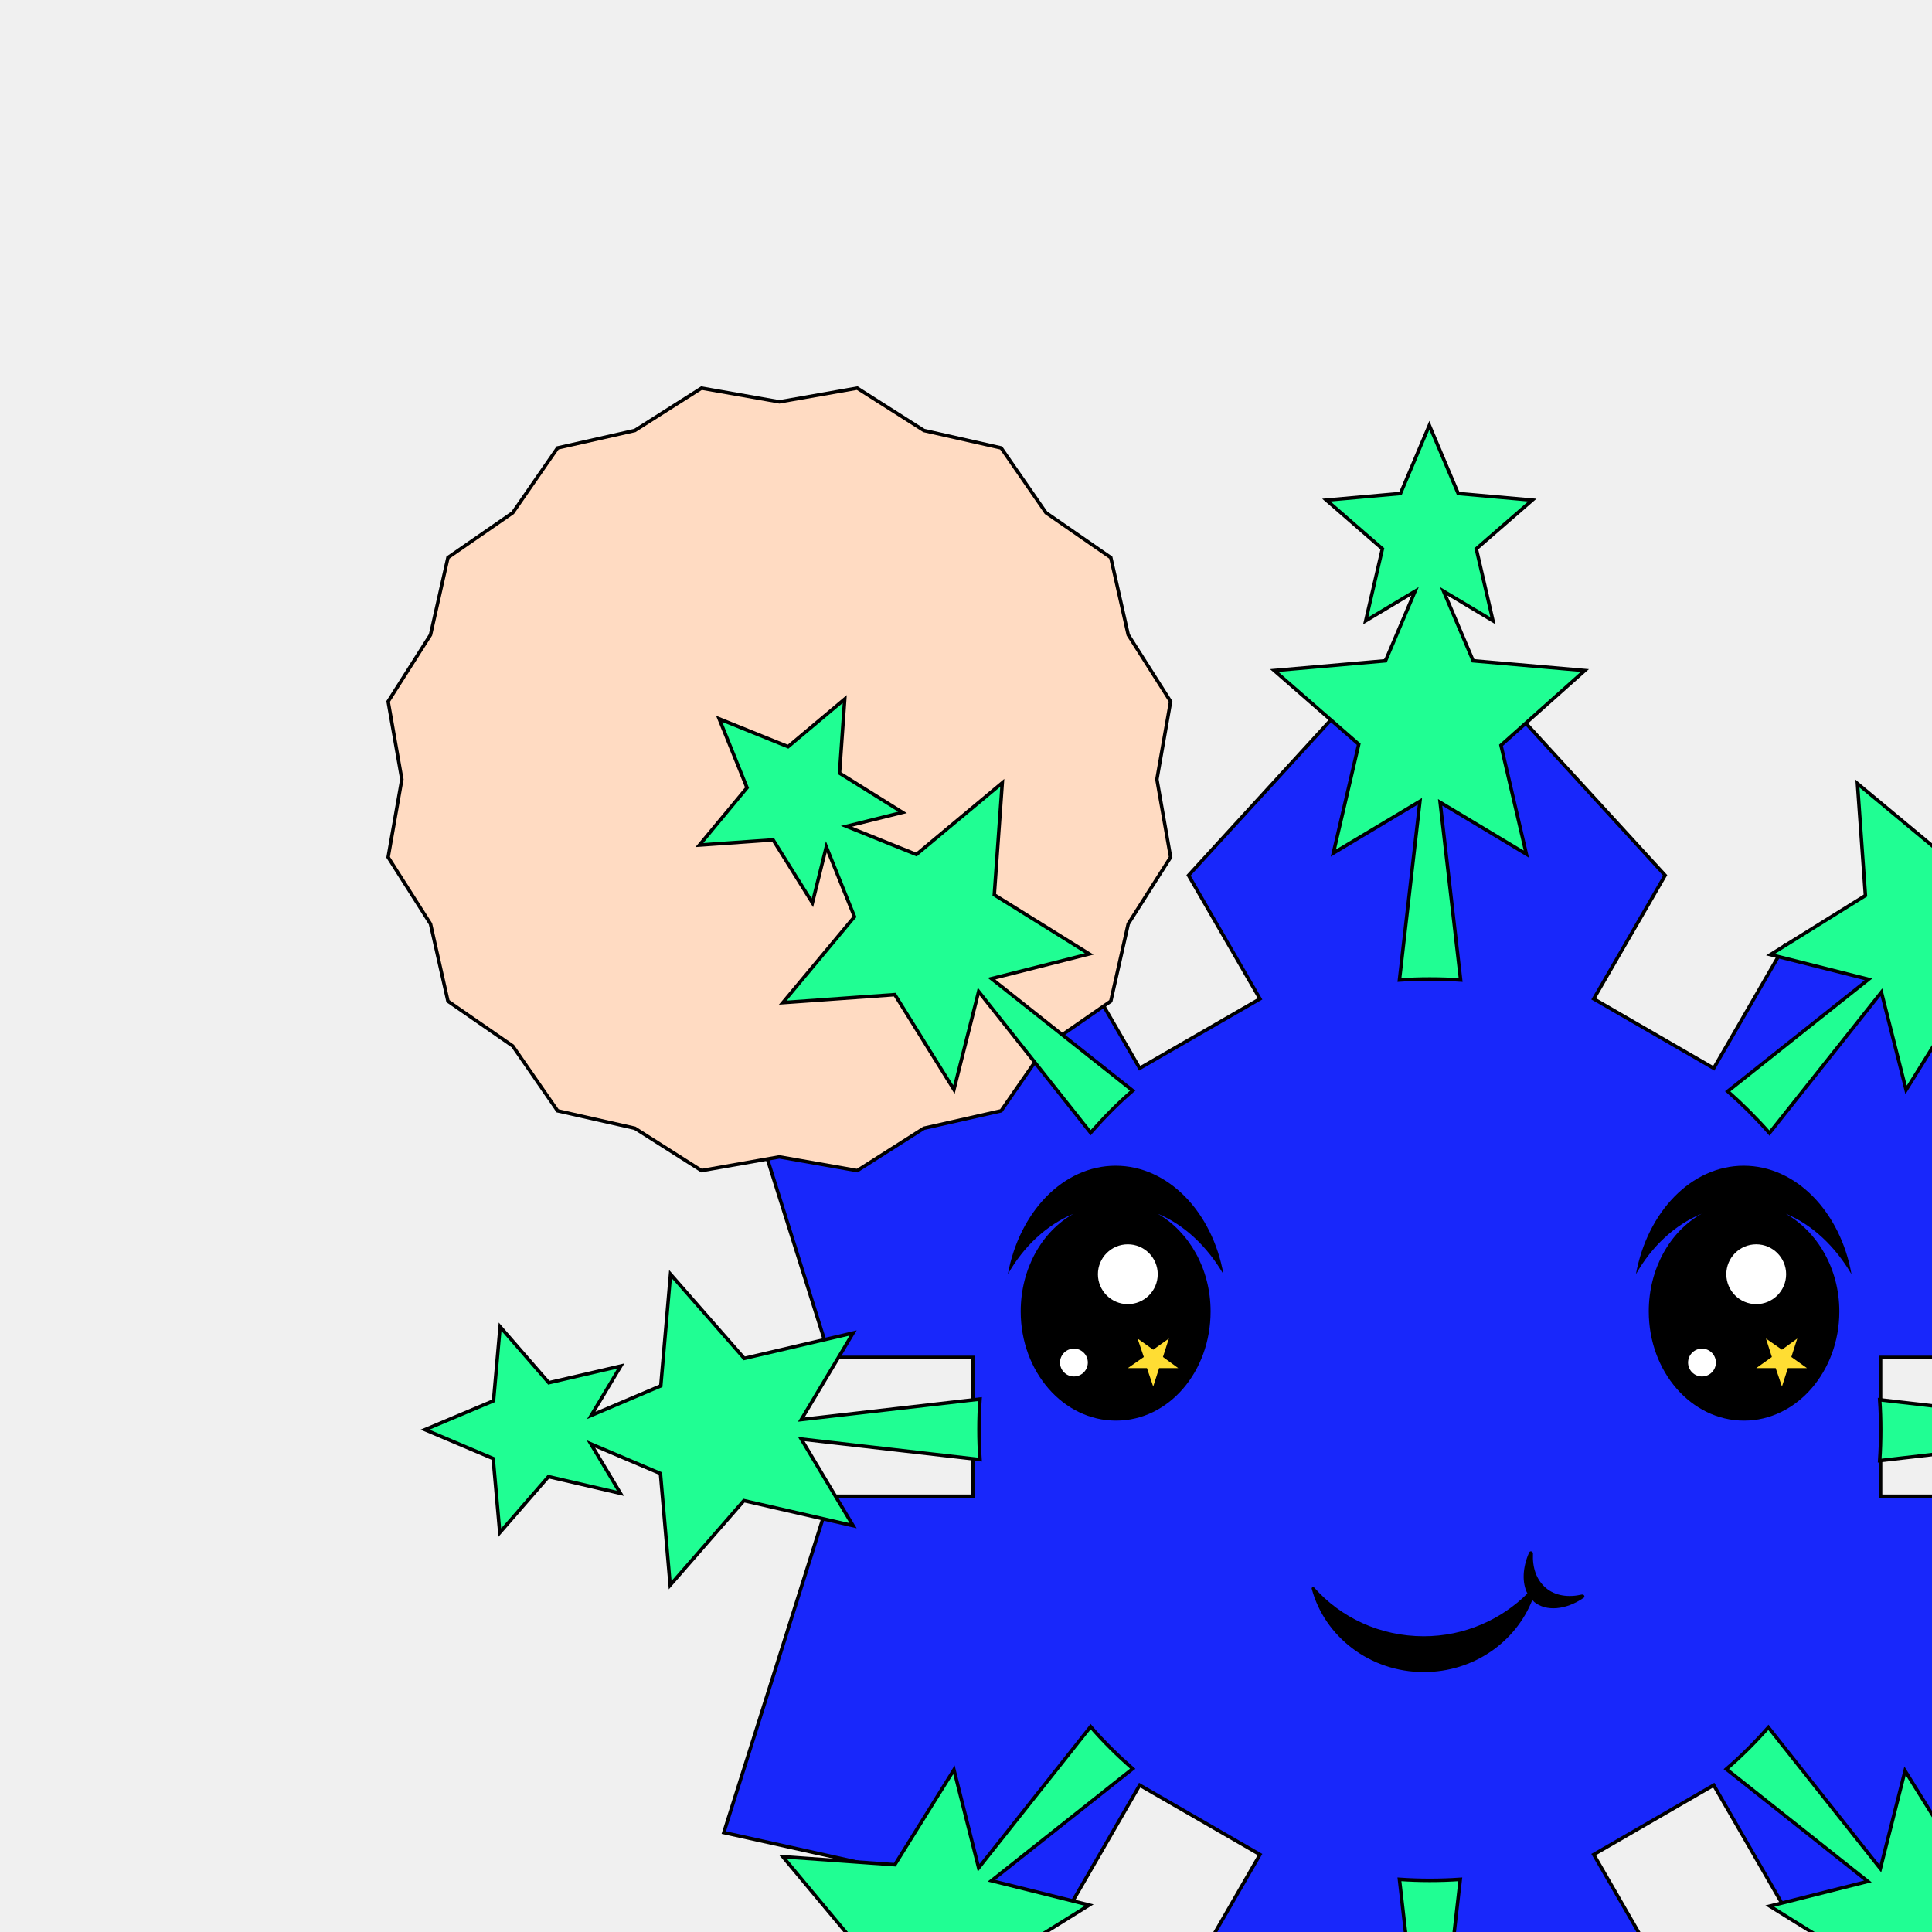
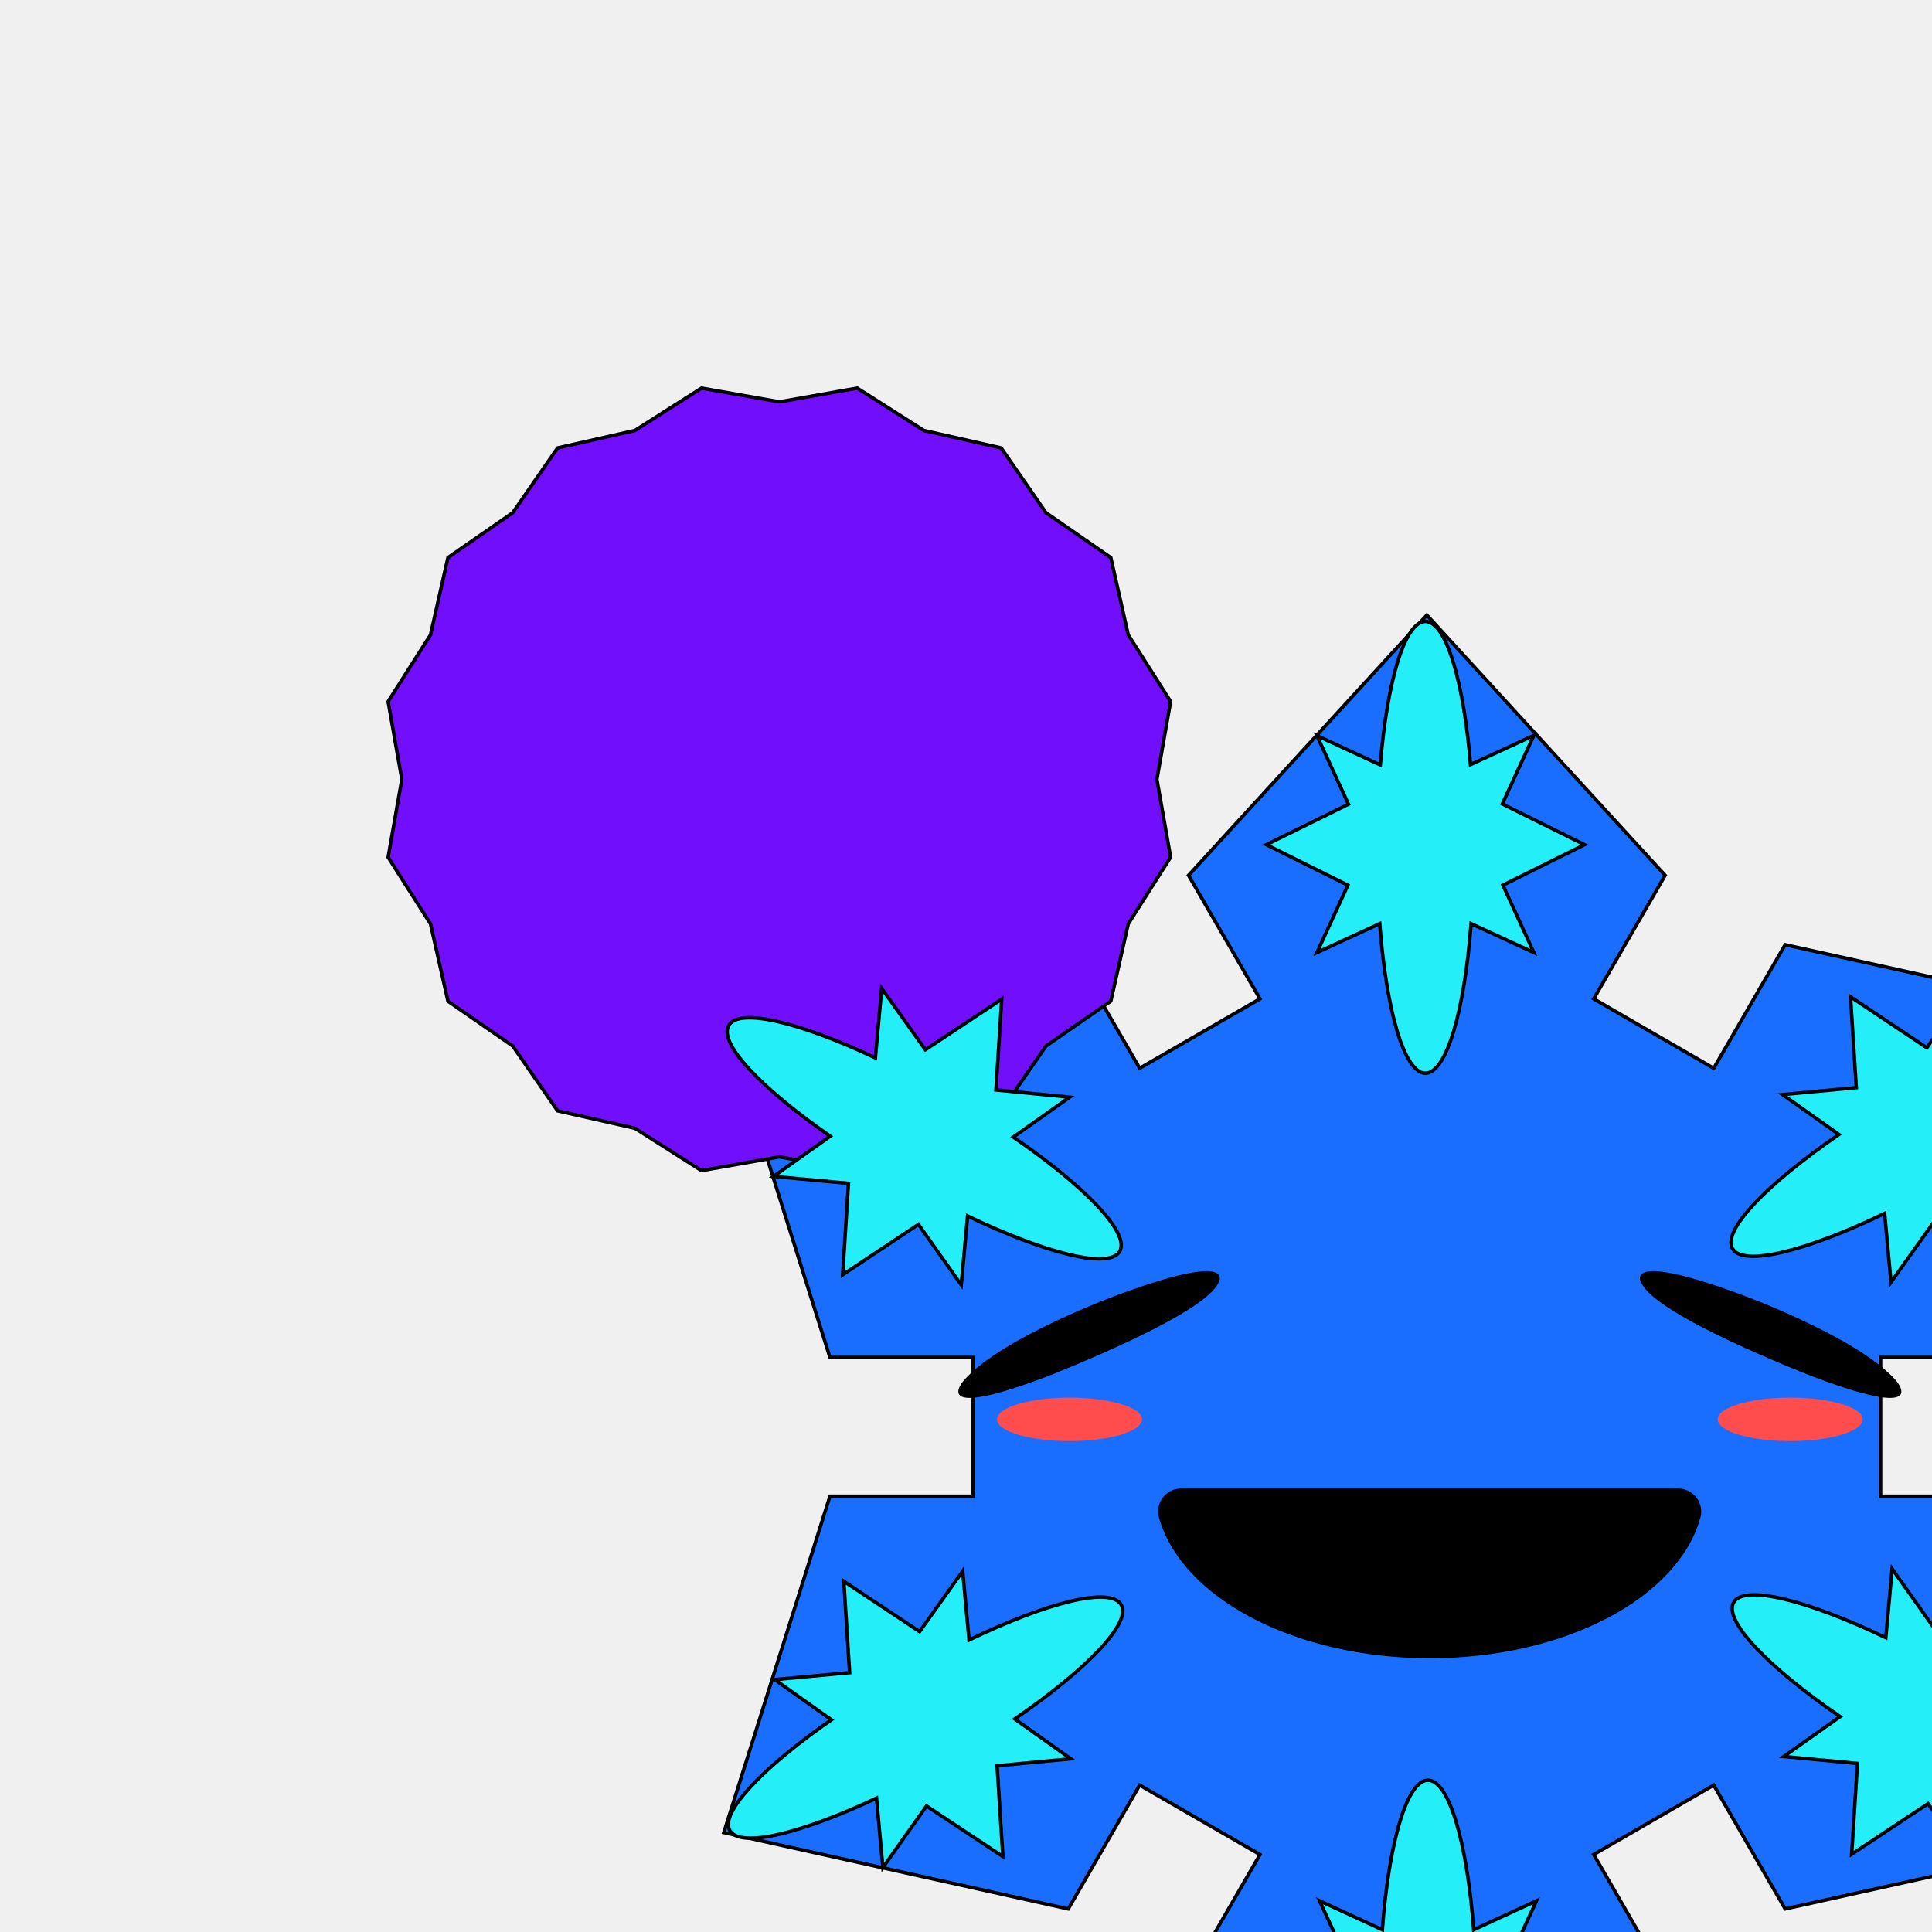
<svg xmlns="http://www.w3.org/2000/svg" height="100%" width="100%" viewBox="0 0 1000 1000" style="background-color: transparent">
  <style>
    #id-hero {
      transform-origin: 300px 300px;
      transform: translate(200px, 200px) scale(1.8);
    }
  </style>
  <g id="id-hero">
    <style>
      @keyframes moveBG {
        0% {
          transform-origin: 300px 300px;
          transform: translate(0px, 0px) rotate(0deg);
        }
        100% {
          transform-origin: 300px 300px;
          transform: translate(0px, 0px) rotate(360deg);
        }
      }
      #id-BG {
        animation: moveBG 12s infinite linear;
        animation-delay: 0s;
        animation-direction: reverse;
      }
    </style>
-     <g id="id-BG" fill="hsl(236,97%,54%)">
+     <g id="id-BG" fill="hsl(218,100%,55%)">
      <g stroke="black" stroke-width="1" stroke-miterlimit="10">
        <path d="M429.661 319.142V279.226H470.741L501.261 182.429L402.218 160.558L381.678 196.067L347.167 176.109L367.707 140.6L299.184 65.757L230.661 140.6L251.202 176.109L216.607 196.067L196.067 160.558L97.025 182.429L127.544 279.226H168.625V319.142H127.544L97.025 415.856L196.067 437.81L216.607 402.218L251.202 422.176L230.661 457.769L299.184 532.528L367.707 457.769L347.167 422.176L381.678 402.218L402.218 437.81L501.261 415.856L470.741 319.142H429.661Z" />
      </g>
    </g>
    <style>
      @keyframes moveCore {
        0% {
          transform-origin: 113px 113px;
          transform: translate(187px, 187px) rotate(0deg);
        }
        100% {
          transform-origin: 113px 113px;
          transform: translate(187px, 187px) rotate(360deg);
        }
      }
      #id-Core {
        animation: moveCore 34s infinite linear;
        animation-delay: 0s;
        animation-direction: normal;
      }
    </style>
-     <g id="id-Core" fill="hsl(25,100%,88%)">
+     <g id="id-Core" fill="hsl(265,97%,52%)">
      <g stroke="black" stroke-width="1" stroke-miterlimit="10">
        <path d="M113 4.441L135.393 0.5L154.561 12.682L176.774 17.697L189.672 36.328L208.303 49.226L213.318 71.439L225.5 90.607L221.559 113L225.5 135.393L213.318 154.561L208.303 176.774L189.672 189.672L176.774 208.303L154.561 213.318L135.393 225.5L113 221.559L90.607 225.5L71.439 213.318L49.226 208.303L36.328 189.672L17.697 176.774L12.682 154.561L0.5 135.393L4.441 113L0.5 90.607L12.682 71.439L17.697 49.226L36.328 36.328L49.226 17.697L71.439 12.682L90.607 0.5L113 4.441Z" />
      </g>
    </g>
    <style>
      @keyframes moveFG {
        0% {
          transform-origin: 300px 300px;
          transform: translate(0px, 0px) rotate(0deg);
        }
        100% {
          transform-origin: 300px 300px;
          transform: translate(0px, 0px) rotate(360deg);
        }
      }
      #id-FG {
        animation: moveFG 8s infinite linear;
        animation-delay: 0s;
        animation-direction: normal;
      }
    </style>
-     <g id="id-FG" fill="hsl(151,99%,56%)">
+     <g id="id-FG" fill="hsl(183,95%,56%)">
      <g stroke="black" stroke-width="1" stroke-miterlimit="10">
-         <path d="M111.2 130.4L122.5 148.5L126.5 132.4L134.6 152.5L114 177.2L146.2 174.9L163.2 202.2L170.3 174L202.5 214.6C206.3 210.3 210.3 206.2 214.6 202.5L174 170.3L202.1 163.2L174.8 146.2L177.1 114L152.4 134.6L132.3 126.5L148.4 122.5L130.3 111.2L131.8 89.9L115.5 103.6L95.7 95.6L103.7 115.4L90 131.9L111.2 130.4Z" />
-         <path d="M134.2 327.6L119.3 302.7L170.7 308.6C170.5 305.7 170.4 302.9 170.4 299.9C170.4 297 170.5 294.1 170.7 291.2L119.3 297.1L134.2 272.2L102.9 279.5L81.7 255.3L78.9 287.4L58.9 295.9L67.4 281.7L46.7 286.5L32.7 270.4L30.8 291.7L11.1 300L30.7 308.3L32.6 329.6L46.6 313.5L67.3 318.3L58.8 304.1L78.8 312.6L81.6 344.7L102.8 320.4L134.2 327.6Z" />
-         <path d="M255.3 81.7L279.6 102.9L272.3 134.2L297.2 119.3L291.3 170.7C294.2 170.5 297 170.4 300 170.4C303 170.4 306 170.5 308.9 170.7L303 119.6L327.8 134.5L320.5 103.2L344.6 81.7L312.5 78.9L304 58.9L318.2 67.4L313.4 46.7L329.5 32.7L308.2 30.8L299.9 11.2L291.6 30.8L270.3 32.7L286.4 46.7L281.6 67.4L295.8 58.9L287.3 78.9L255.3 81.7Z" />
-         <path d="M426.2 170.5L385.7 202.7C390 206.5 394 210.5 397.7 214.7L429.9 174.2L437 202.3L454 175L486.2 177.3L465.6 152.6L473.7 132.5L477.7 148.6L489 130.5L510.3 132L496.6 115.7L504.6 95.9L484.8 103.9L468.5 90.2L470 111.5L451.9 122.8L468 126.8L447.9 134.9L423 114.2L425.3 146.4L398 163.4L426.2 170.5Z" />
-         <path d="M488.7 469.9L477.4 451.8L473.4 467.9L465.3 447.8L485.9 423.1L453.7 425.4L436.7 398.1L429.6 426.2L397.4 385.6C393.6 389.9 389.6 393.9 385.3 397.6L426 429.9L397.8 437L425.1 454L422.8 486.2L447.5 465.6L467.6 473.7L451.5 477.7L469.6 489L468.1 510.3L484.4 496.6L504.2 504.6L496.2 484.8L509.9 468.5L488.7 469.9Z" />
-         <path d="M569.3 291.8L567.4 270.5L553.4 286.6L532.7 281.8L541.2 296L521.2 287.5L518.4 255.4L497.2 279.7L465.9 272.4L480.8 297.3L429.4 291.4C429.6 294.2 429.7 297.1 429.7 300C429.7 303 429.6 306 429.4 308.9L480.6 303L465.6 328L496.9 320.7L518.1 345L520.9 312.9L540.9 304.4L532.4 318.6L553.1 313.8L567.1 329.9L569 308.6L588.6 300.3L569.3 291.8Z" />
-         <path d="M344.7 518.4L320.4 497.2L327.7 465.9L302.9 480.8L308.8 429.3C305.9 429.5 303 429.6 300 429.6C297.1 429.6 294.2 429.5 291.3 429.3L297.2 480.7L272.3 465.8L279.6 497.1L255.3 518.4L287.4 521.2L295.9 541.2L281.7 532.7L286.5 553.4L270.5 567.4L291.8 569.3L300.1 588.9L308.4 569.3L329.7 567.4L313.6 553.4L318.4 532.7L304.2 541.2L312.7 521.2L344.7 518.4Z" />
-         <path d="M174 429.7L214.6 397.5C210.3 393.7 206.2 389.7 202.5 385.4L170.3 426L163.2 397.8L146.2 425.1L114 422.8L134.6 447.5L126.5 467.6L122.5 451.5L111.2 469.7L90 468.2L103.7 484.5L95.7 504.3L115.5 496.3L131.8 510L130.3 488.7L148.4 477.4L132.3 473.4L152.4 465.3L177.1 485.9L174.8 453.7L202.1 436.7L174 429.7Z" />
+         <path d="M321.055 143.427L344.506 131.785L320.889 120.06L329.953 100.351L311.741 108.75C309.746 84.634 304.673 67.586 298.769 67.586C292.864 67.586 287.792 84.634 285.796 108.833L267.584 100.434L276.648 120.143L253.031 131.785L276.482 143.427L267.584 162.804L285.63 154.488C287.542 179.518 292.698 197.481 298.769 197.481C304.839 197.481 309.995 179.602 311.908 154.488L329.953 162.804L321.055 143.427Z" />
+         <path d="M175.277 202.304L176.941 176.192L154.987 190.745L142.43 173.115L140.6 193.073C118.729 182.762 101.349 178.604 98.439 183.76C95.445 188.915 107.752 201.805 127.627 215.609L111.328 227.169L132.866 229.164L131.203 255.443L152.991 240.973L165.298 258.353L167.128 238.561C189.747 249.372 207.876 253.946 210.87 248.707C213.863 243.468 200.974 230.079 180.267 215.859L196.483 204.383L175.277 202.304Z" />
+         <path d="M153.323 358.061L131.536 343.591L133.199 369.87L111.661 371.865L127.96 383.424C108.085 397.229 95.777 410.202 98.771 415.274C101.765 420.43 119.062 416.189 140.933 405.961L142.762 425.919L155.319 408.206L177.273 422.759L175.61 396.647L196.816 394.651L180.683 383.175C201.389 368.955 214.362 355.566 211.285 350.327C208.208 345.088 190.163 349.579 167.544 360.473L165.714 340.681L153.323 358.061Z" />
+         <path d="M277.23 454.858L253.78 466.5L277.397 478.226L268.332 497.934L286.544 489.535C288.623 513.651 293.613 530.782 299.517 530.782C305.421 530.782 310.494 513.735 312.49 489.535L330.702 497.934L321.637 478.226L345.255 466.5L321.804 454.858L330.702 435.482L312.656 443.798C310.744 418.767 305.588 400.805 299.517 400.805C293.446 400.805 288.291 418.684 286.378 443.798L268.332 435.482L277.23 454.858Z" />
+         <path d="M423.008 395.981L421.345 422.093L443.299 407.541L455.856 425.253L457.686 405.295C479.556 415.607 496.937 419.765 499.847 414.609C502.841 409.453 490.533 396.564 470.658 382.759L486.957 371.2L465.419 369.204L467.082 342.926L445.295 357.396L432.987 340.015L431.158 359.807C408.539 348.997 390.41 344.423 387.416 349.662C384.422 354.901 397.312 368.289 418.019 382.51L401.803 393.986L423.008 395.981Z" />
+         <path d="M444.962 240.308L466.75 254.777L465.087 228.499L486.625 226.503L470.326 214.944C490.201 201.14 502.508 188.167 499.515 183.094C496.521 177.938 479.224 182.18 457.353 192.408L455.523 172.45L442.966 190.163L421.012 175.527L422.676 201.639L401.47 203.635L417.686 215.111C396.979 229.331 384.007 242.719 387.084 247.958C390.16 253.197 408.206 248.707 430.825 237.813L432.655 257.605L444.962 240.308Z" />
      </g>
    </g>
    <g id="id-Face">
      <g>
-         <path d="M221.8 237.9C229.5 241.1 236 247.3 240.7 255.3C237.5 237.4 224.8 224.1 209.7 224.1C194.6 224.1 182 237.4 178.7 255.3C183.3 247.2 189.9 241.1 197.6 237.9C188.5 243 182.4 253.7 182.4 266C182.4 283.3 194.6 297.4 209.8 297.4C225 297.4 237 283.3 237 266C237 253.7 230.8 243.1 221.8 237.9Z" fill="black" />
-         <path d="M213.2 263.899C217.95 263.899 221.8 260.049 221.8 255.299C221.8 250.55 217.95 246.699 213.2 246.699C208.45 246.699 204.6 250.55 204.6 255.299C204.6 260.049 208.45 263.899 213.2 263.899Z" fill="white" />
-         <path d="M197.7 284.699C199.909 284.699 201.7 282.908 201.7 280.699C201.7 278.49 199.909 276.699 197.7 276.699C195.491 276.699 193.7 278.49 193.7 280.699C193.7 282.908 195.491 284.699 197.7 284.699Z" fill="white" />
-         <path d="M220.5 277L225 273.8L223.3 279.1L227.7 282.3H222.2L220.5 287.6L218.7 282.3H213.2L217.8 279.1L216 273.8L220.5 277Z" fill="#FFDD33" />
-         <path d="M402.4 237.9C410.1 241.1 416.6 247.3 421.3 255.3C418.1 237.4 405.4 224.1 390.3 224.1C375.2 224.1 362.6 237.4 359.3 255.3C363.9 247.2 370.5 241.1 378.2 237.9C369.1 243 363 253.7 363 266C363 283.3 375.2 297.4 390.4 297.4C405.5 297.4 417.8 283.3 417.8 266C417.8 253.7 411.5 243.1 402.4 237.9Z" fill="black" />
-         <path d="M393.9 263.899C398.65 263.899 402.5 260.049 402.5 255.299C402.5 250.55 398.65 246.699 393.9 246.699C389.151 246.699 385.3 250.55 385.3 255.299C385.3 260.049 389.151 263.899 393.9 263.899Z" fill="white" />
-         <path d="M378.3 284.699C380.509 284.699 382.3 282.908 382.3 280.699C382.3 278.49 380.509 276.699 378.3 276.699C376.091 276.699 374.3 278.49 374.3 280.699C374.3 282.908 376.091 284.699 378.3 284.699Z" fill="white" />
-         <path d="M401.3 277L405.7 273.8L404 279.1L408.5 282.3H403L401.3 287.6L399.5 282.3H393.9L398.4 279.1L396.7 273.8L401.3 277Z" fill="#FFDD33" />
-         <path d="M343.8 347.4C339.9 348.3 336.1 347.8 333.4 345.5C330.7 343.2 329.5 339.7 329.7 335.6C329.7 335 328.9 334.7 328.6 335.3C326.7 339.6 326.5 344 328.1 347.1C320.6 354.6 310 359.4 298.3 359.4C285.7 359.4 274.4 354 266.8 345.4C266.5 345.1 265.9 345.4 266.1 345.8C269.8 359.5 282.8 369.7 298.3 369.7C312.6 369.7 324.7 361.1 329.5 349C329.7 349.2 329.9 349.3 330 349.5C333.5 352.4 339.2 351.8 344.2 348.4C344.8 348.1 344.4 347.3 343.8 347.4Z" fill="black" />
+         <path d="M300.053 365.724C339.108 365.724 371.494 348.26 377.844 325.293C379.009 321.166 375.834 316.932 371.494 316.932H228.506C224.167 316.932 220.991 321.06 222.156 325.293C228.612 348.26 260.999 365.724 300.053 365.724Z" fill="black" />
+         <path d="M239.302 257.662C239.302 257.662 245.017 248.454 210.831 261.049C210.831 261.049 176.963 273.327 166.061 285.815C166.061 285.815 154.842 298.304 191.78 284.016C191.674 283.91 235.174 267.188 239.302 257.662Z" fill="black" />
+         <path d="M196.437 303.279C207.952 303.279 217.287 300.483 217.287 297.034C217.287 293.586 207.952 290.79 196.437 290.79C184.922 290.79 175.587 293.586 175.587 297.034C175.587 300.483 184.922 303.279 196.437 303.279Z" fill="#FF4D4D" />
+         <path d="M360.804 257.662C360.804 257.662 355.089 248.454 389.275 261.049C389.275 261.049 423.143 273.327 434.045 285.815C434.045 285.815 445.264 298.304 408.326 284.016C408.326 283.91 364.826 267.188 360.804 257.662Z" fill="black" />
+         <path d="M403.669 303.279C415.184 303.279 424.519 300.483 424.519 297.034C424.519 293.586 415.184 290.79 403.669 290.79C392.154 290.79 382.819 293.586 382.819 297.034C382.819 300.483 392.154 303.279 403.669 303.279Z" fill="#FF4D4D" />
      </g>
    </g>
  </g>
</svg>
